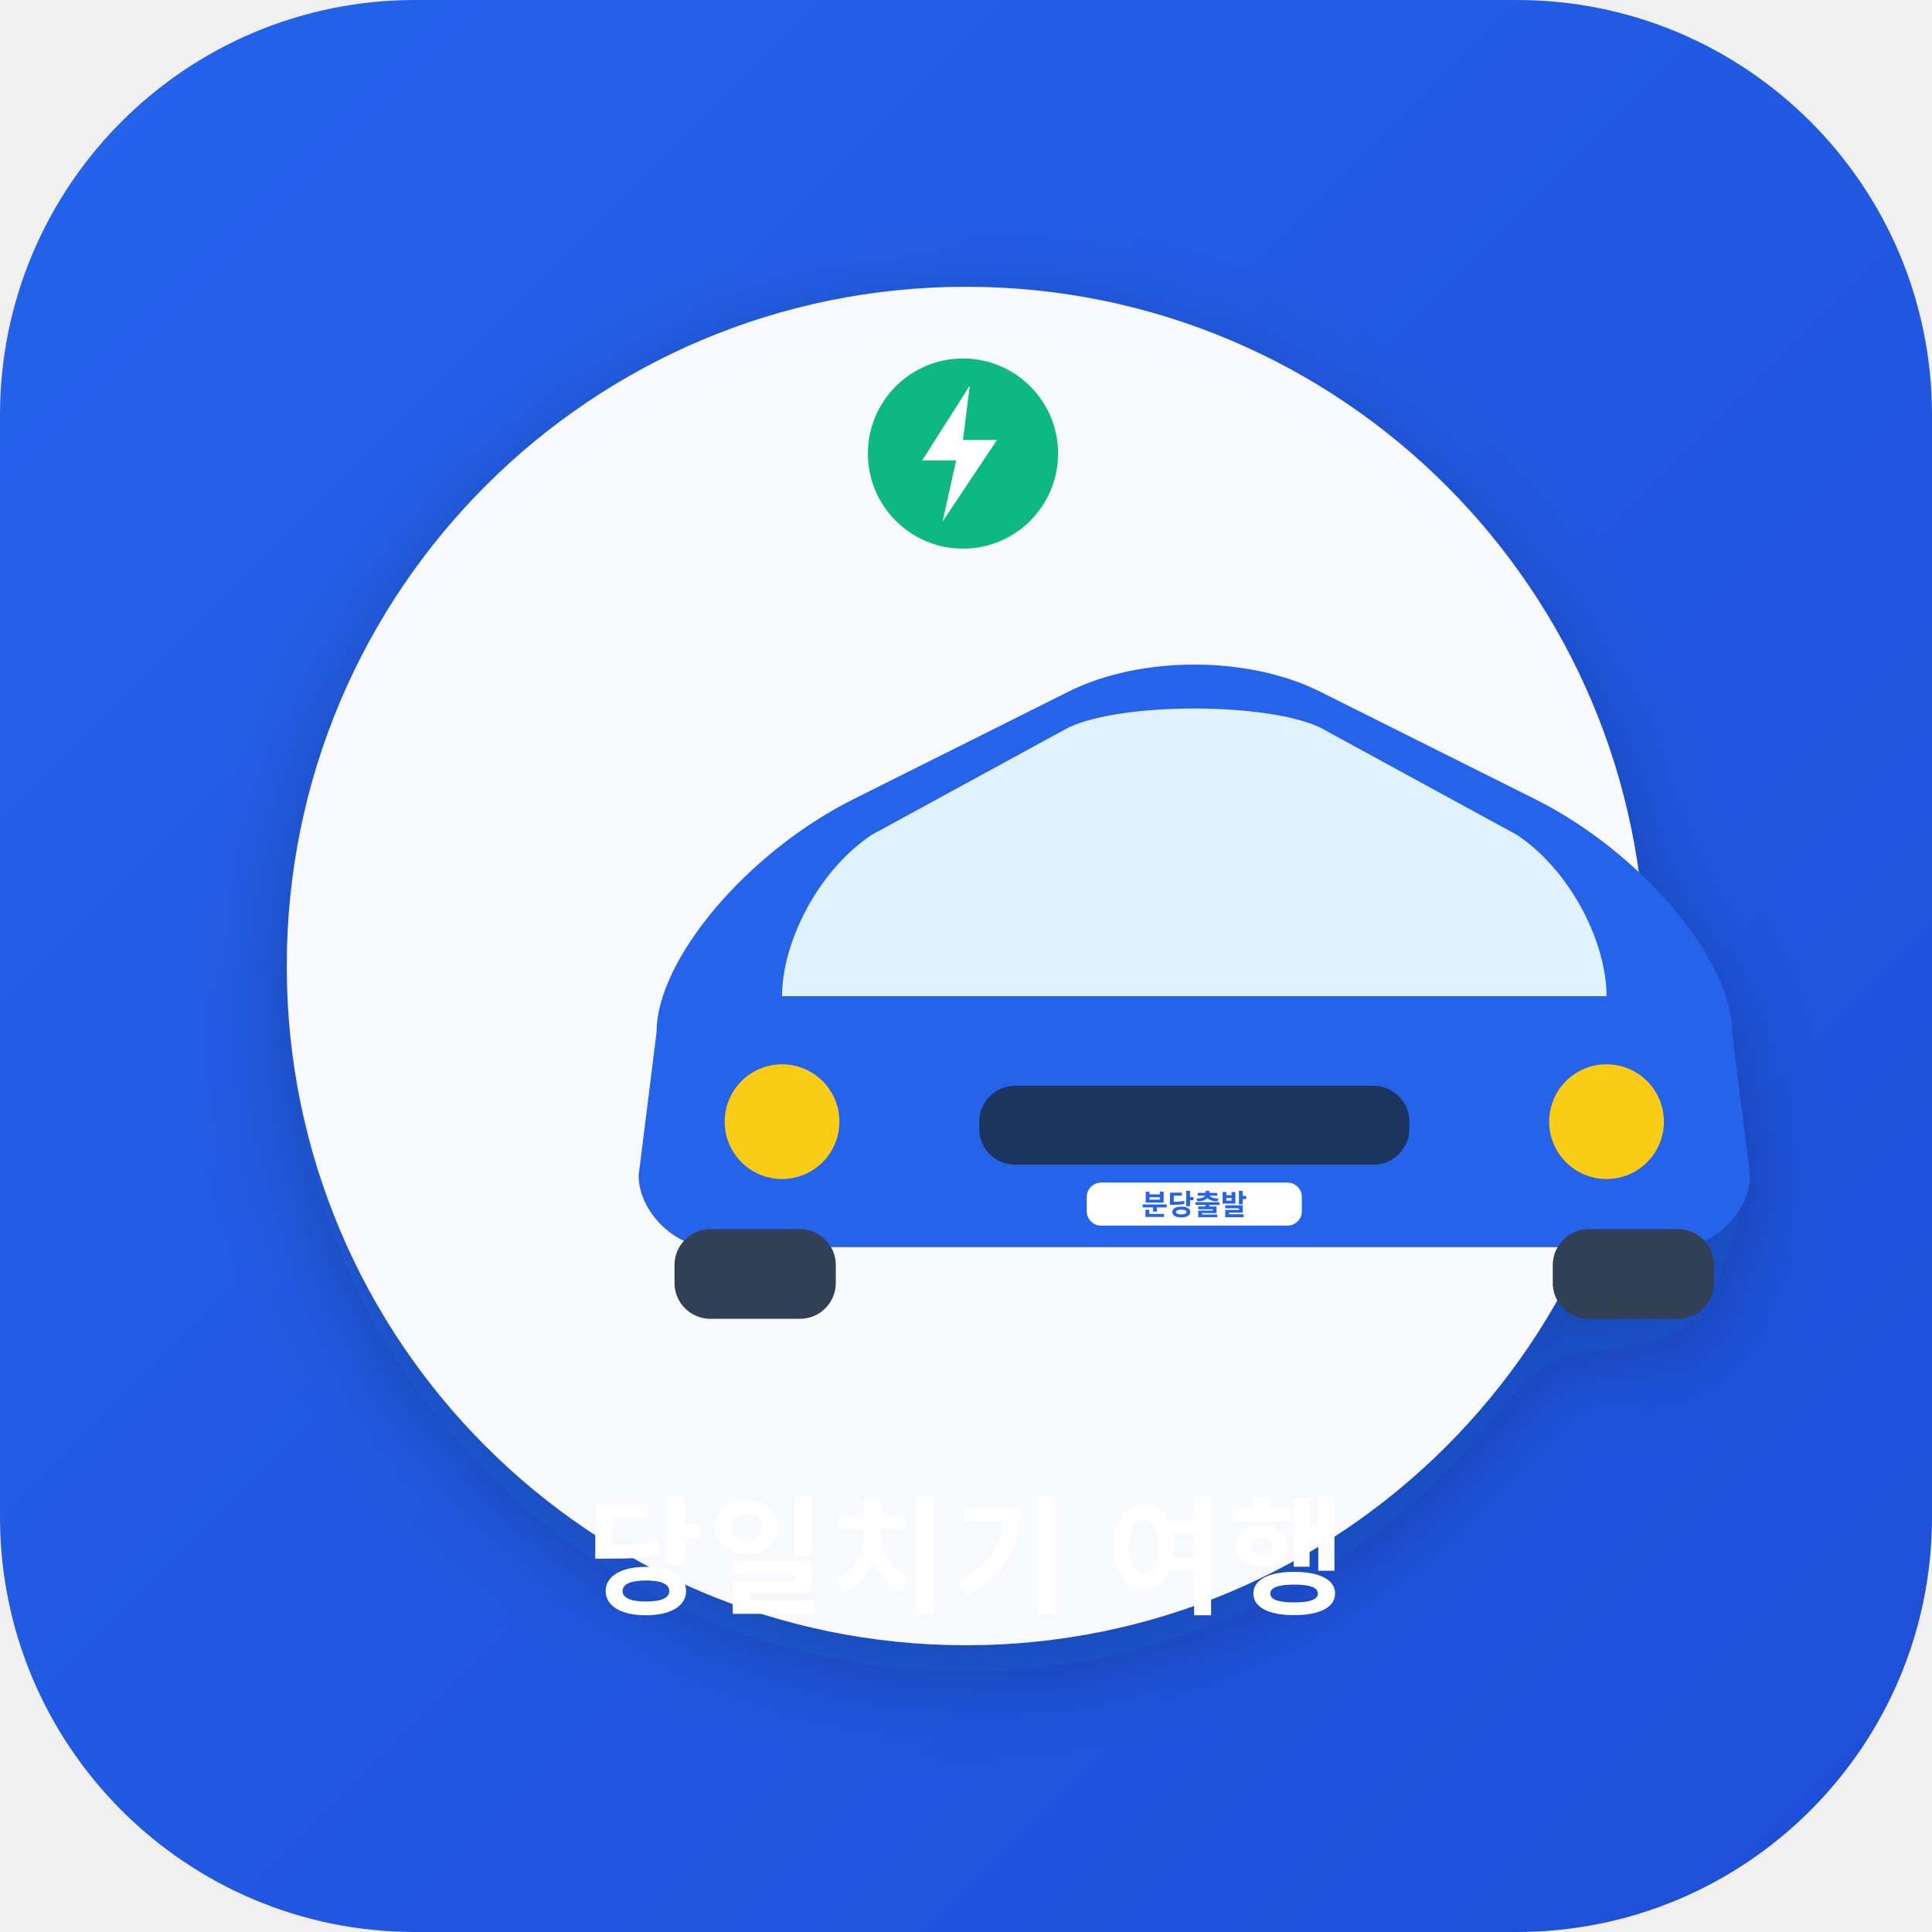
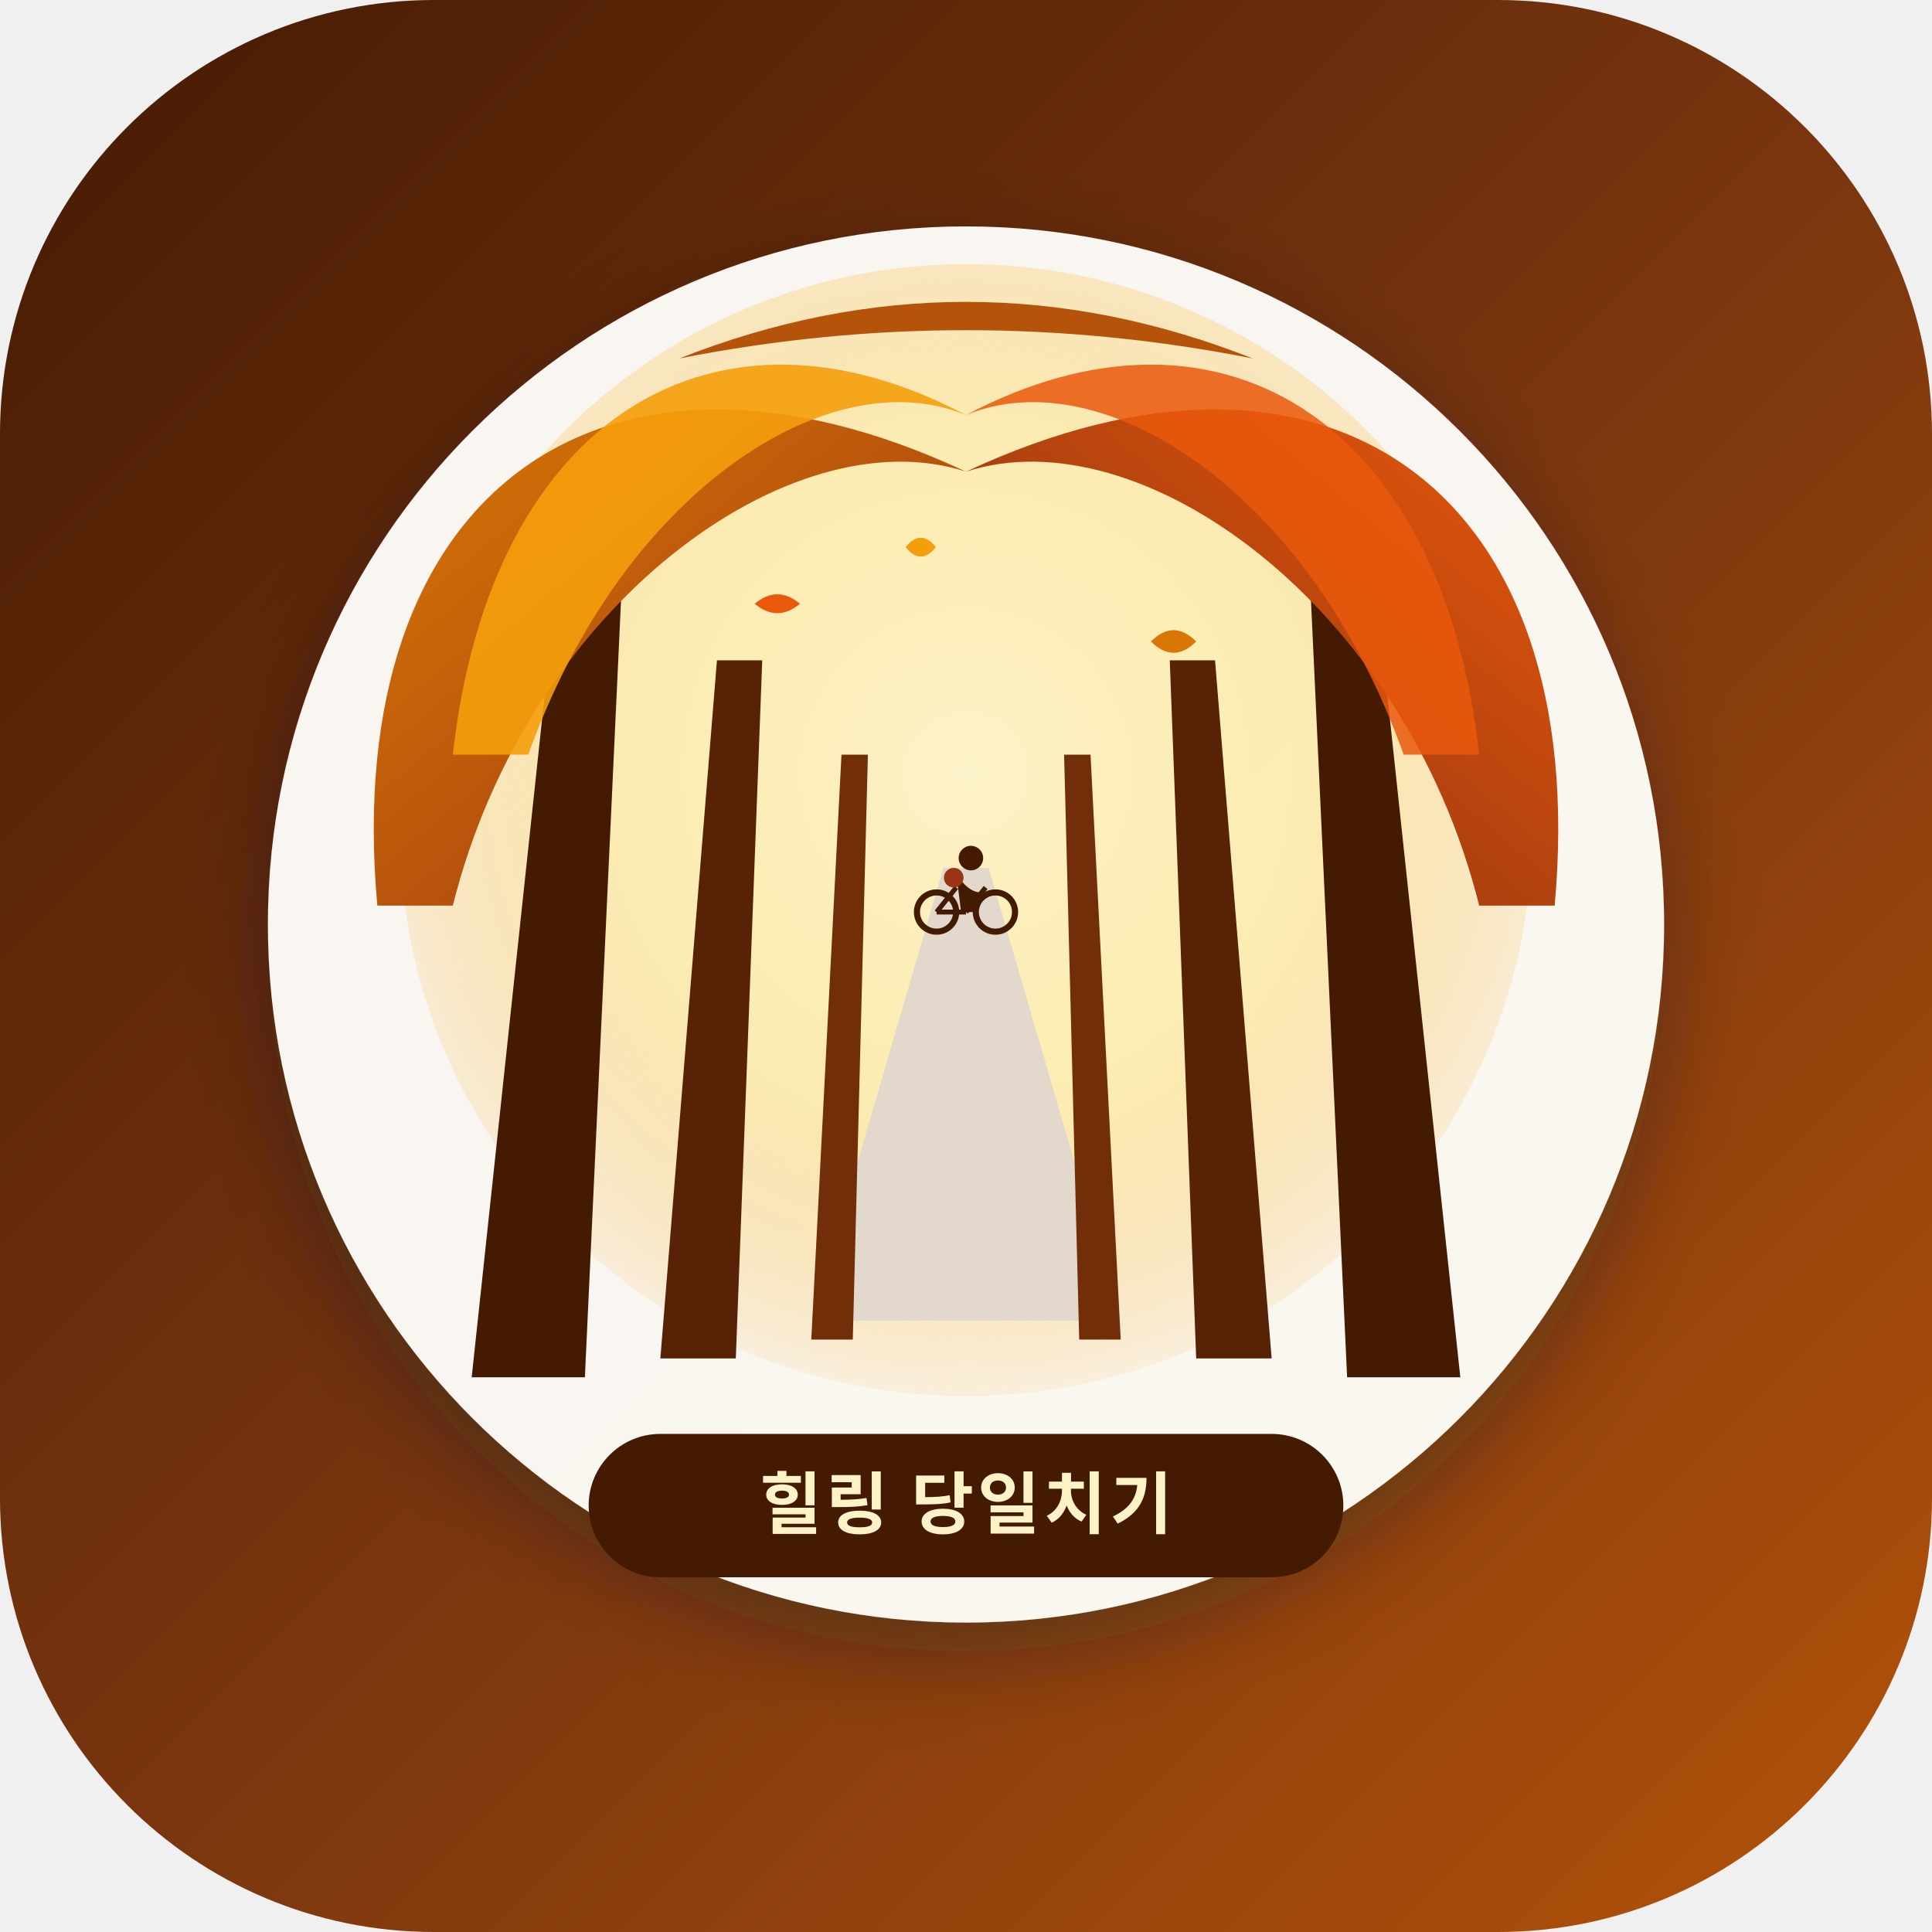
<svg xmlns="http://www.w3.org/2000/svg" viewBox="0 0 512 512" width="100%" height="100%">
  <defs>
-     <linearGradient id="bgGrad" x1="0%" y1="0%" x2="100%" y2="100%">
-       <stop offset="0%" stop-color="#2563eb" />
-       <stop offset="100%" stop-color="#1d4ed8" />
+     <linearGradient id="bgGradWarm" x1="0%" y1="0%" x2="100%" y2="100%">
+       <stop offset="0%" stop-color="#451a03" />
+       <stop offset="50%" stop-color="#78350f" />
+       <stop offset="100%" stop-color="#b45309" />
    </linearGradient>
-     <filter id="shadow" x="-10%" y="-10%" width="120%" height="120%">
-       <feDropShadow dx="0" dy="8" stdDeviation="12" flood-color="#0f172a" flood-opacity="0.25" />
+     <radialGradient id="sunGlow" cx="50%" cy="45%" r="60%">
+       <stop offset="0%" stop-color="#fef3c7" stop-opacity="0.9" />
+       <stop offset="50%" stop-color="#fde68a" stop-opacity="0.6" />
+       <stop offset="100%" stop-color="#f59e0b" stop-opacity="0" />
+     </radialGradient>
+     <linearGradient id="leafGradLeft" x1="0%" y1="0%" x2="100%" y2="100%">
+       <stop offset="0%" stop-color="#d97706" />
+       <stop offset="100%" stop-color="#9a3412" />
+     </linearGradient>
+     <linearGradient id="leafGradRight" x1="100%" y1="0%" x2="0%" y2="100%">
+       <stop offset="0%" stop-color="#ea580c" />
+       <stop offset="100%" stop-color="#7c2d12" />
+     </linearGradient>
+     <filter id="iconShadow" x="-10%" y="-10%" width="120%" height="120%">
+       <feDropShadow dx="0" dy="8" stdDeviation="12" flood-color="#0f172a" flood-opacity="0.35" />
    </filter>
  </defs>
-   <rect width="512" height="512" rx="110" fill="url(#bgGrad)" />
-   <g filter="url(#shadow)">
-     <circle cx="256" cy="256" r="180" fill="#ffffff" opacity="0.96" />
-     <g transform="translate(136, 150) scale(0.95)">
-       <path d="M40 130 C40 110, 65 80, 95 65 L155 35 C175 25, 205 25, 225 35 L285 65 C315 80, 340 110, 340 130 L345 170 C345 180, 335 190, 325 190 L55 190 C45 190, 35 180, 35 170 Z" fill="#2563eb" />
-       <path d="M100 75 L155 45 C170 38, 210 38, 225 45 L280 75 C295 85, 305 105, 305 120 L75 120 C75 105, 85 85, 100 75 Z" fill="#e0f2fe" />
-       <circle cx="75" cy="155" r="16" fill="#facc15" />
-       <circle cx="305" cy="155" r="16" fill="#facc15" />
-       <rect x="130" y="145" width="120" height="22" rx="10" fill="#1e293b" opacity="0.8" />
-       <rect x="160" y="172" width="60" height="12" rx="4" fill="#ffffff" />
-       <text x="190" y="181" font-size="8" font-family="sans-serif" font-weight="bold" fill="#2563eb" text-anchor="middle">분당출발</text>
-       <rect x="45" y="185" width="45" height="25" rx="10" fill="#334155" />
-       <rect x="290" y="185" width="45" height="25" rx="10" fill="#334155" />
-     </g>
-     <g transform="translate(230, 95) scale(0.9)">
-       <circle cx="28" cy="28" r="28" fill="#10b981" />
-       <path d="M30 8 L16 30 L26 30 L22 48 L38 24 L28 24 Z" fill="#ffffff" />
-     </g>
+   <rect width="512" height="512" rx="115" fill="url(#bgGradWarm)" />
+   <circle cx="256" cy="245" r="185" fill="#fdfbf7" opacity="0.97" filter="url(#iconShadow)" />
+   <circle cx="256" cy="220" r="150" fill="url(#sunGlow)" />
+   <path d="M 215,350 L 250,230 L 262,230 L 297,350 Z" fill="#e2d9cc" />
+   <g transform="translate(256, 230) scale(0.65)">
+     <circle cx="-12" cy="18" r="8" fill="none" stroke="#451a03" stroke-width="2.5" />
+     <circle cx="12" cy="18" r="8" fill="none" stroke="#451a03" stroke-width="2.5" />
+     <line x1="-12" y1="18" x2="0" y2="18" stroke="#451a03" stroke-width="2" />
+     <line x1="0" y1="18" x2="8" y2="8" stroke="#451a03" stroke-width="2" />
+     <line x1="-12" y1="18" x2="-4" y2="8" stroke="#451a03" stroke-width="2" />
+     <circle cx="2" cy="-4" r="5" fill="#451a03" />
+     <path d="M -4,2 C -4,2 0,10 6,10 L 4,18 L -2,18 Z" fill="#451a03" />
+     <circle cx="-5" cy="4" r="4" fill="#9a3412" />
  </g>
-   <text x="256" y="425" font-size="34" font-family="'Pretendard', sans-serif" font-weight="800" fill="#ffffff" text-anchor="middle" letter-spacing="1">당일치기 여행</text>
+   <path d="M 125,365 L 148,150 L 165,150 L 155,365 Z" fill="#451a03" />
+   <path d="M 175,360 L 190,175 L 202,175 L 195,360 Z" fill="#572205" />
+   <path d="M 215,355 L 223,200 L 230,200 L 226,355 Z" fill="#712e09" />
+   <path d="M 387,365 L 364,150 L 347,150 L 357,365 Z" fill="#451a03" />
+   <path d="M 337,360 L 322,175 L 310,175 L 317,360 Z" fill="#572205" />
+   <path d="M 297,355 L 289,200 L 282,200 L 286,355 Z" fill="#712e09" />
+   <path d="M 100,240 C 90,130 160,80 256,125 C 210,110 140,160 120,240 Z" fill="url(#leafGradLeft)" />
+   <path d="M 120,200 C 130,110 190,75 256,110 C 220,95 165,130 140,200 Z" fill="#f59e0b" opacity="0.9" />
+   <path d="M 412,240 C 422,130 352,80 256,125 C 302,110 372,160 392,240 Z" fill="url(#leafGradRight)" />
+   <path d="M 392,200 C 382,110 322,75 256,110 C 292,95 347,130 372,200 Z" fill="#ea580c" opacity="0.85" />
+   <path d="M 180,95 Q 256,65 332,95 Q 256,80 180,95 Z" fill="#b45309" />
+   <path d="M 200,160 Q 206,155 212,160 Q 206,165 200,160 Z" fill="#ea580c" />
+   <path d="M 305,170 Q 311,164 317,170 Q 311,176 305,170 Z" fill="#d97706" />
+   <path d="M 240,145 Q 244,140 248,145 Q 244,150 240,145 Z" fill="#f59e0b" />
+   <rect x="156" y="380" width="200" height="38" rx="19" fill="#451a03" />
+   <text x="256" y="405" font-size="18" font-family="'Pretendard', sans-serif" font-weight="800" fill="#fef3c7" text-anchor="middle" letter-spacing="1">힐링 당일치기</text>
</svg>
